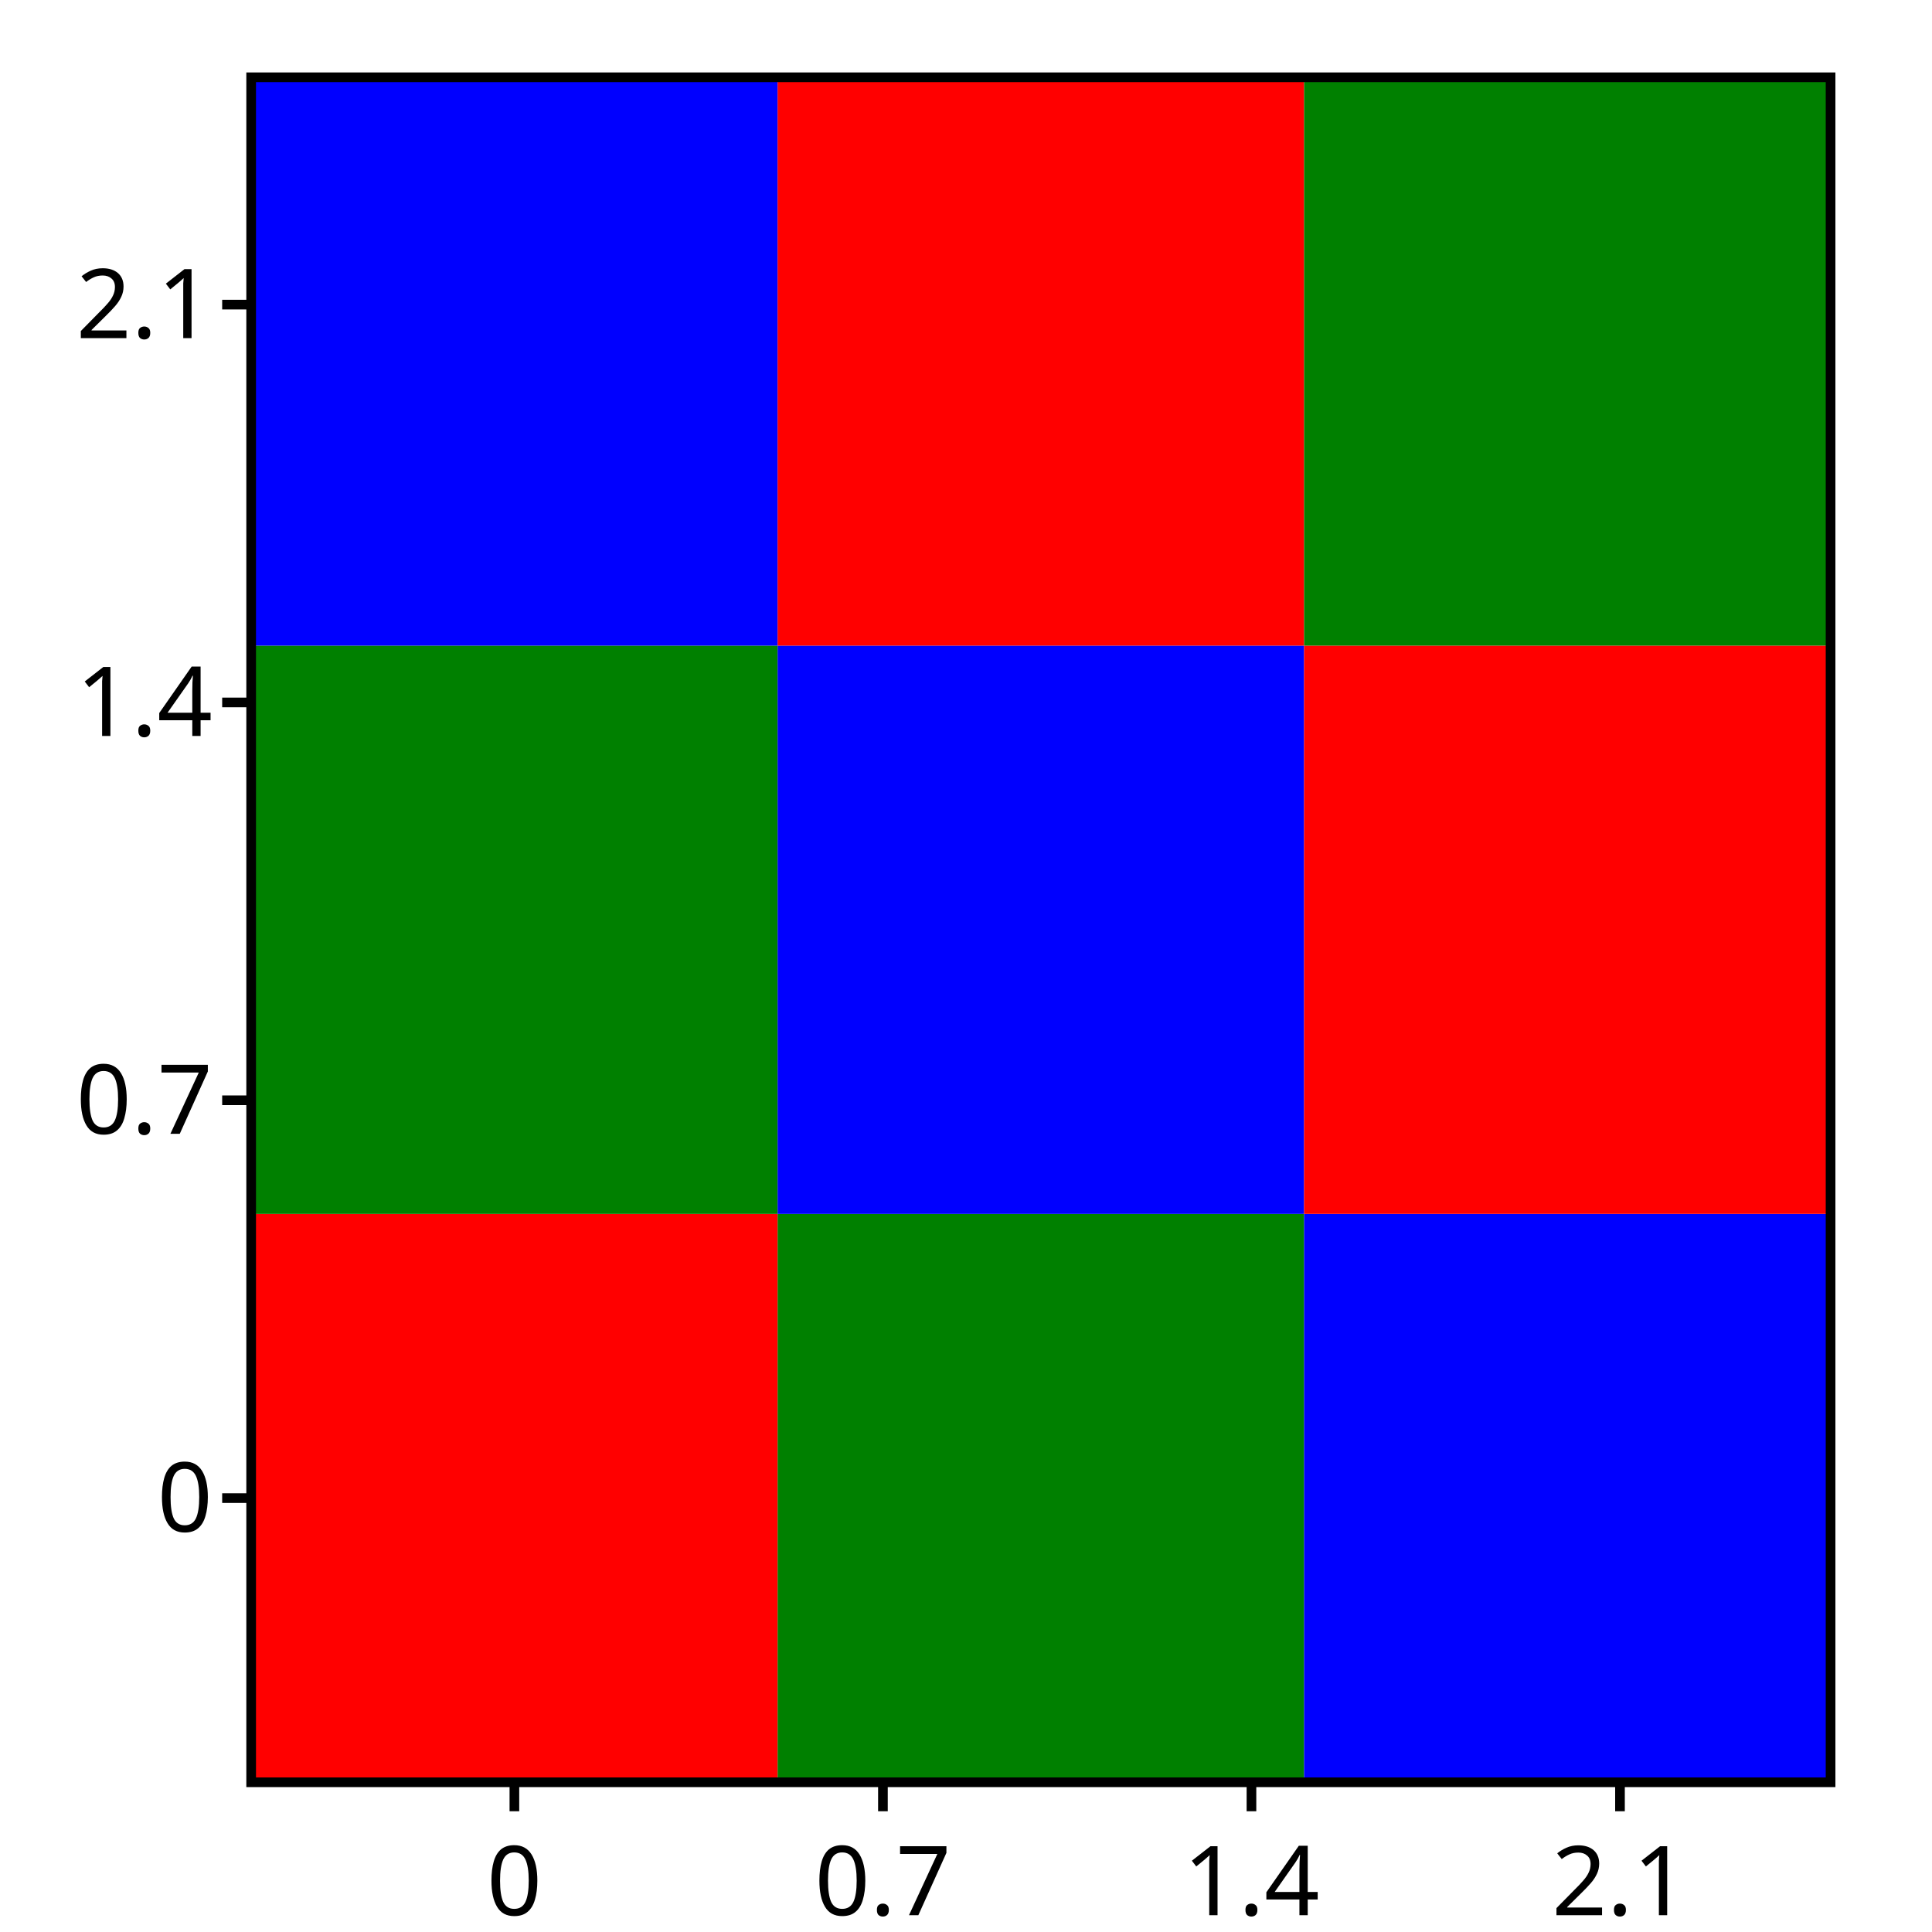
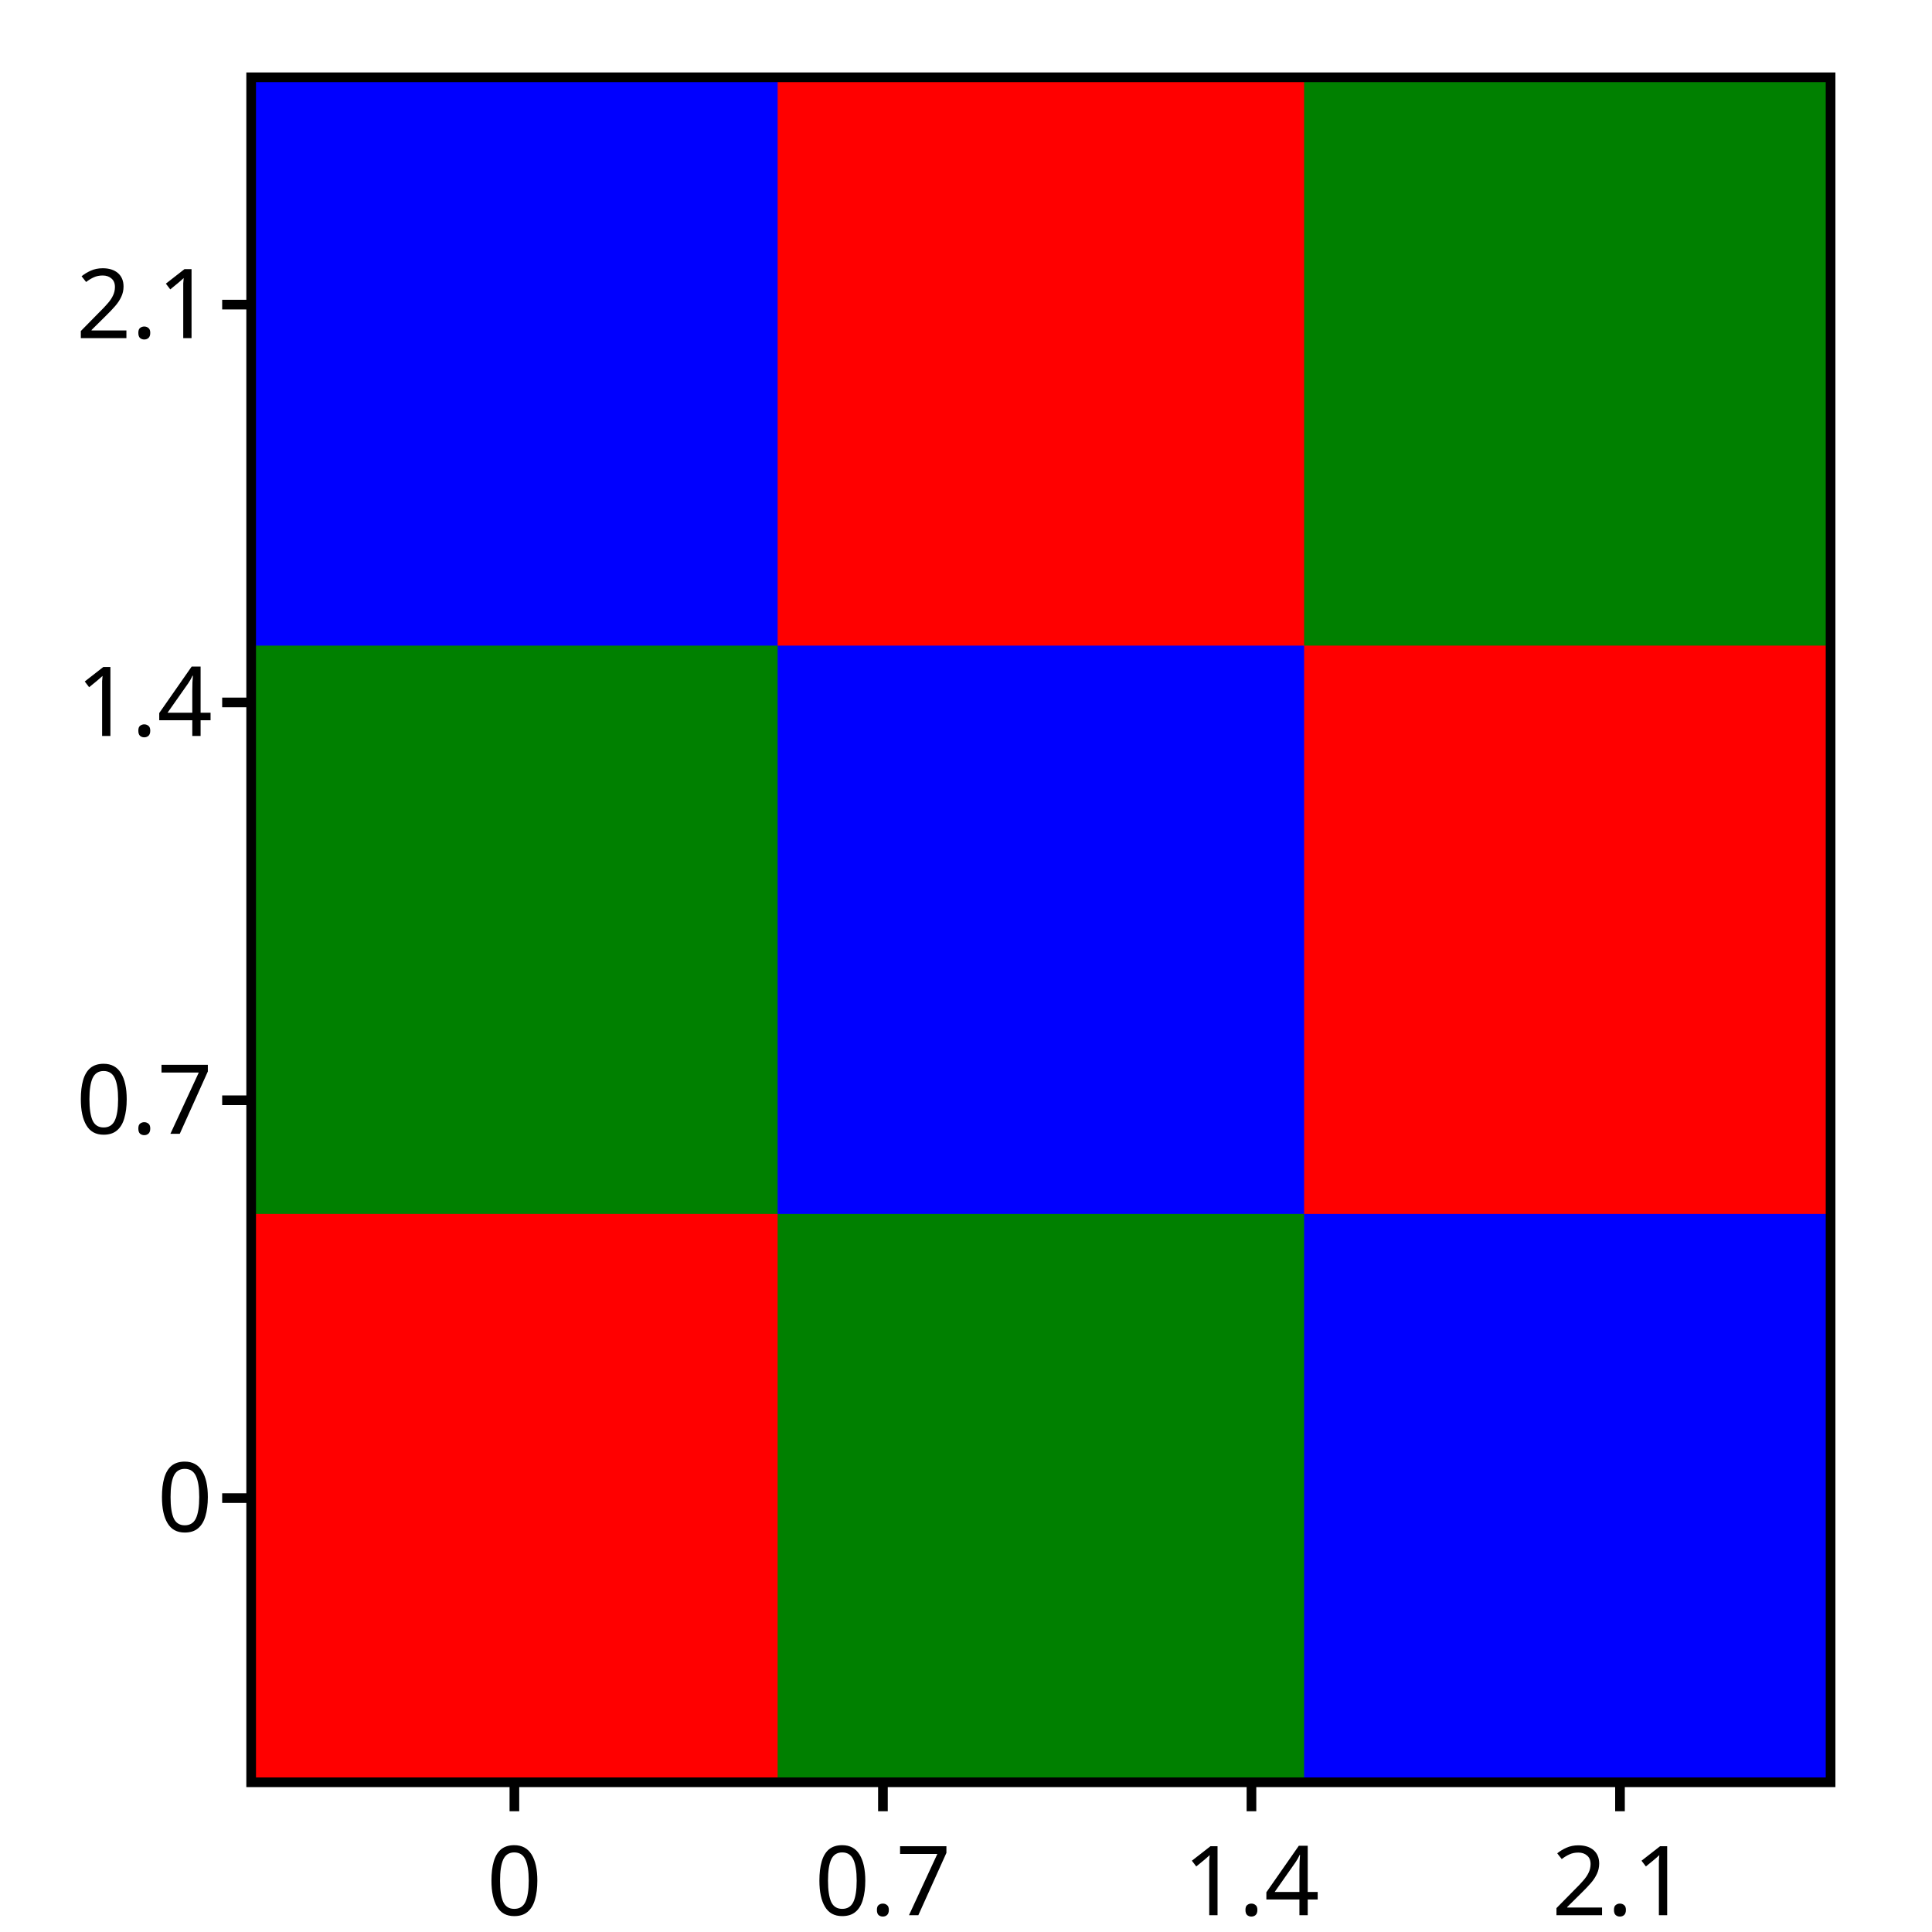
<svg xmlns="http://www.w3.org/2000/svg" viewBox="0 0 200 200" id="svg00002">
  <clipPath id="clipPath00002">
    <rect x="26" y="8" width="163.5" height="176.5" id="rect00011" />
  </clipPath>
  <g id="g00003" clip-path="url(#clipPath00002)">
    <g id="g00004">
-       <rect stroke-width="0" fill="red" fill-opacity="1" x="26" y="125.667" width="54.5" height="58.833" id="rect00012" />
-       <rect stroke-width="0" fill="green" fill-opacity="1" x="26" y="66.833" width="54.5" height="58.833" id="rect00013" />
-       <rect stroke-width="0" fill="blue" fill-opacity="1" x="26" y="8" width="54.5" height="58.833" id="rect00014" />
-       <rect stroke-width="0" fill="green" fill-opacity="1" x="80.5" y="125.667" width="54.5" height="58.833" id="rect00015" />
-       <rect stroke-width="0" fill="blue" fill-opacity="1" x="80.5" y="66.833" width="54.5" height="58.833" id="rect00016" />
-       <rect stroke-width="0" fill="red" fill-opacity="1" x="80.5" y="8" width="54.5" height="58.833" id="rect00017" />
-       <rect stroke-width="0" fill="blue" fill-opacity="1" x="135" y="125.667" width="54.5" height="58.833" id="rect00018" />
-       <rect stroke-width="0" fill="red" fill-opacity="1" x="135" y="66.833" width="54.5" height="58.833" id="rect00019" />
-       <rect stroke-width="0" fill="green" fill-opacity="1" x="135" y="8" width="54.5" height="58.833" id="rect00020" />
+       <rect stroke-width="0" fill="red" fill-opacity="1" x="26" y="119.783" width="59.95" height="64.717" id="rect00012" />
+       <rect stroke-width="0" fill="green" fill-opacity="1" x="26" y="60.95" width="59.95" height="64.717" id="rect00013" />
+       <rect stroke-width="0" fill="blue" fill-opacity="1" x="26" y="2.117" width="59.95" height="64.717" id="rect00014" />
+       <rect stroke-width="0" fill="green" fill-opacity="1" x="80.5" y="119.783" width="59.95" height="64.717" id="rect00015" />
+       <rect stroke-width="0" fill="blue" fill-opacity="1" x="80.5" y="60.95" width="59.95" height="64.717" id="rect00016" />
+       <rect stroke-width="0" fill="red" fill-opacity="1" x="80.5" y="2.117" width="59.95" height="64.717" id="rect00017" />
+       <rect stroke-width="0" fill="blue" fill-opacity="1" x="135" y="119.783" width="59.95" height="64.717" id="rect00018" />
+       <rect stroke-width="0" fill="red" fill-opacity="1" x="135" y="60.95" width="59.95" height="64.717" id="rect00019" />
+       <rect stroke-width="0" fill="green" fill-opacity="1" x="135" y="2.117" width="59.95" height="64.717" id="rect00020" />
    </g>
  </g>
  <rect stroke-width="1" stroke="black" fill="none" x="26" y="8" width="163.5" height="176.5" id="rect00011" />
  <line x1="53.25" y1="184.5" x2="53.25" y2="187.5" stroke-width="1" stroke="black" id="line00009" />
  <text x="53.25" y="190.5" font-size="10" font-family="sans-serif" text-anchor="middle" dominant-baseline="hanging" id="text00009">
0   </text>
  <line x1="91.4" y1="184.5" x2="91.4" y2="187.5" stroke-width="1" stroke="black" id="line00010" />
  <text x="91.4" y="190.5" font-size="10" font-family="sans-serif" text-anchor="middle" dominant-baseline="hanging" id="text00010">
0.7   </text>
  <line x1="129.55" y1="184.5" x2="129.55" y2="187.5" stroke-width="1" stroke="black" id="line00011" />
  <text x="129.55" y="190.5" font-size="10" font-family="sans-serif" text-anchor="middle" dominant-baseline="hanging" id="text00011">
1.4   </text>
  <line x1="167.7" y1="184.5" x2="167.7" y2="187.5" stroke-width="1" stroke="black" id="line00012" />
  <text x="167.7" y="190.5" font-size="10" font-family="sans-serif" text-anchor="middle" dominant-baseline="hanging" id="text00012">
2.1   </text>
  <line x1="26" y1="155.083" x2="23" y2="155.083" stroke-width="1" stroke="black" id="line00013" />
  <text x="22" y="155.083" font-size="10" font-family="sans-serif" text-anchor="end" dominant-baseline="middle" id="text00013">
0   </text>
  <line x1="26" y1="113.9" x2="23" y2="113.9" stroke-width="1" stroke="black" id="line00014" />
  <text x="22" y="113.9" font-size="10" font-family="sans-serif" text-anchor="end" dominant-baseline="middle" id="text00014">
0.7   </text>
  <line x1="26" y1="72.717" x2="23" y2="72.717" stroke-width="1" stroke="black" id="line00015" />
  <text x="22" y="72.717" font-size="10" font-family="sans-serif" text-anchor="end" dominant-baseline="middle" id="text00015">
1.4   </text>
  <line x1="26" y1="31.533" x2="23" y2="31.533" stroke-width="1" stroke="black" id="line00016" />
  <text x="22" y="31.533" font-size="10" font-family="sans-serif" text-anchor="end" dominant-baseline="middle" id="text00016">
2.1   </text>
</svg>
